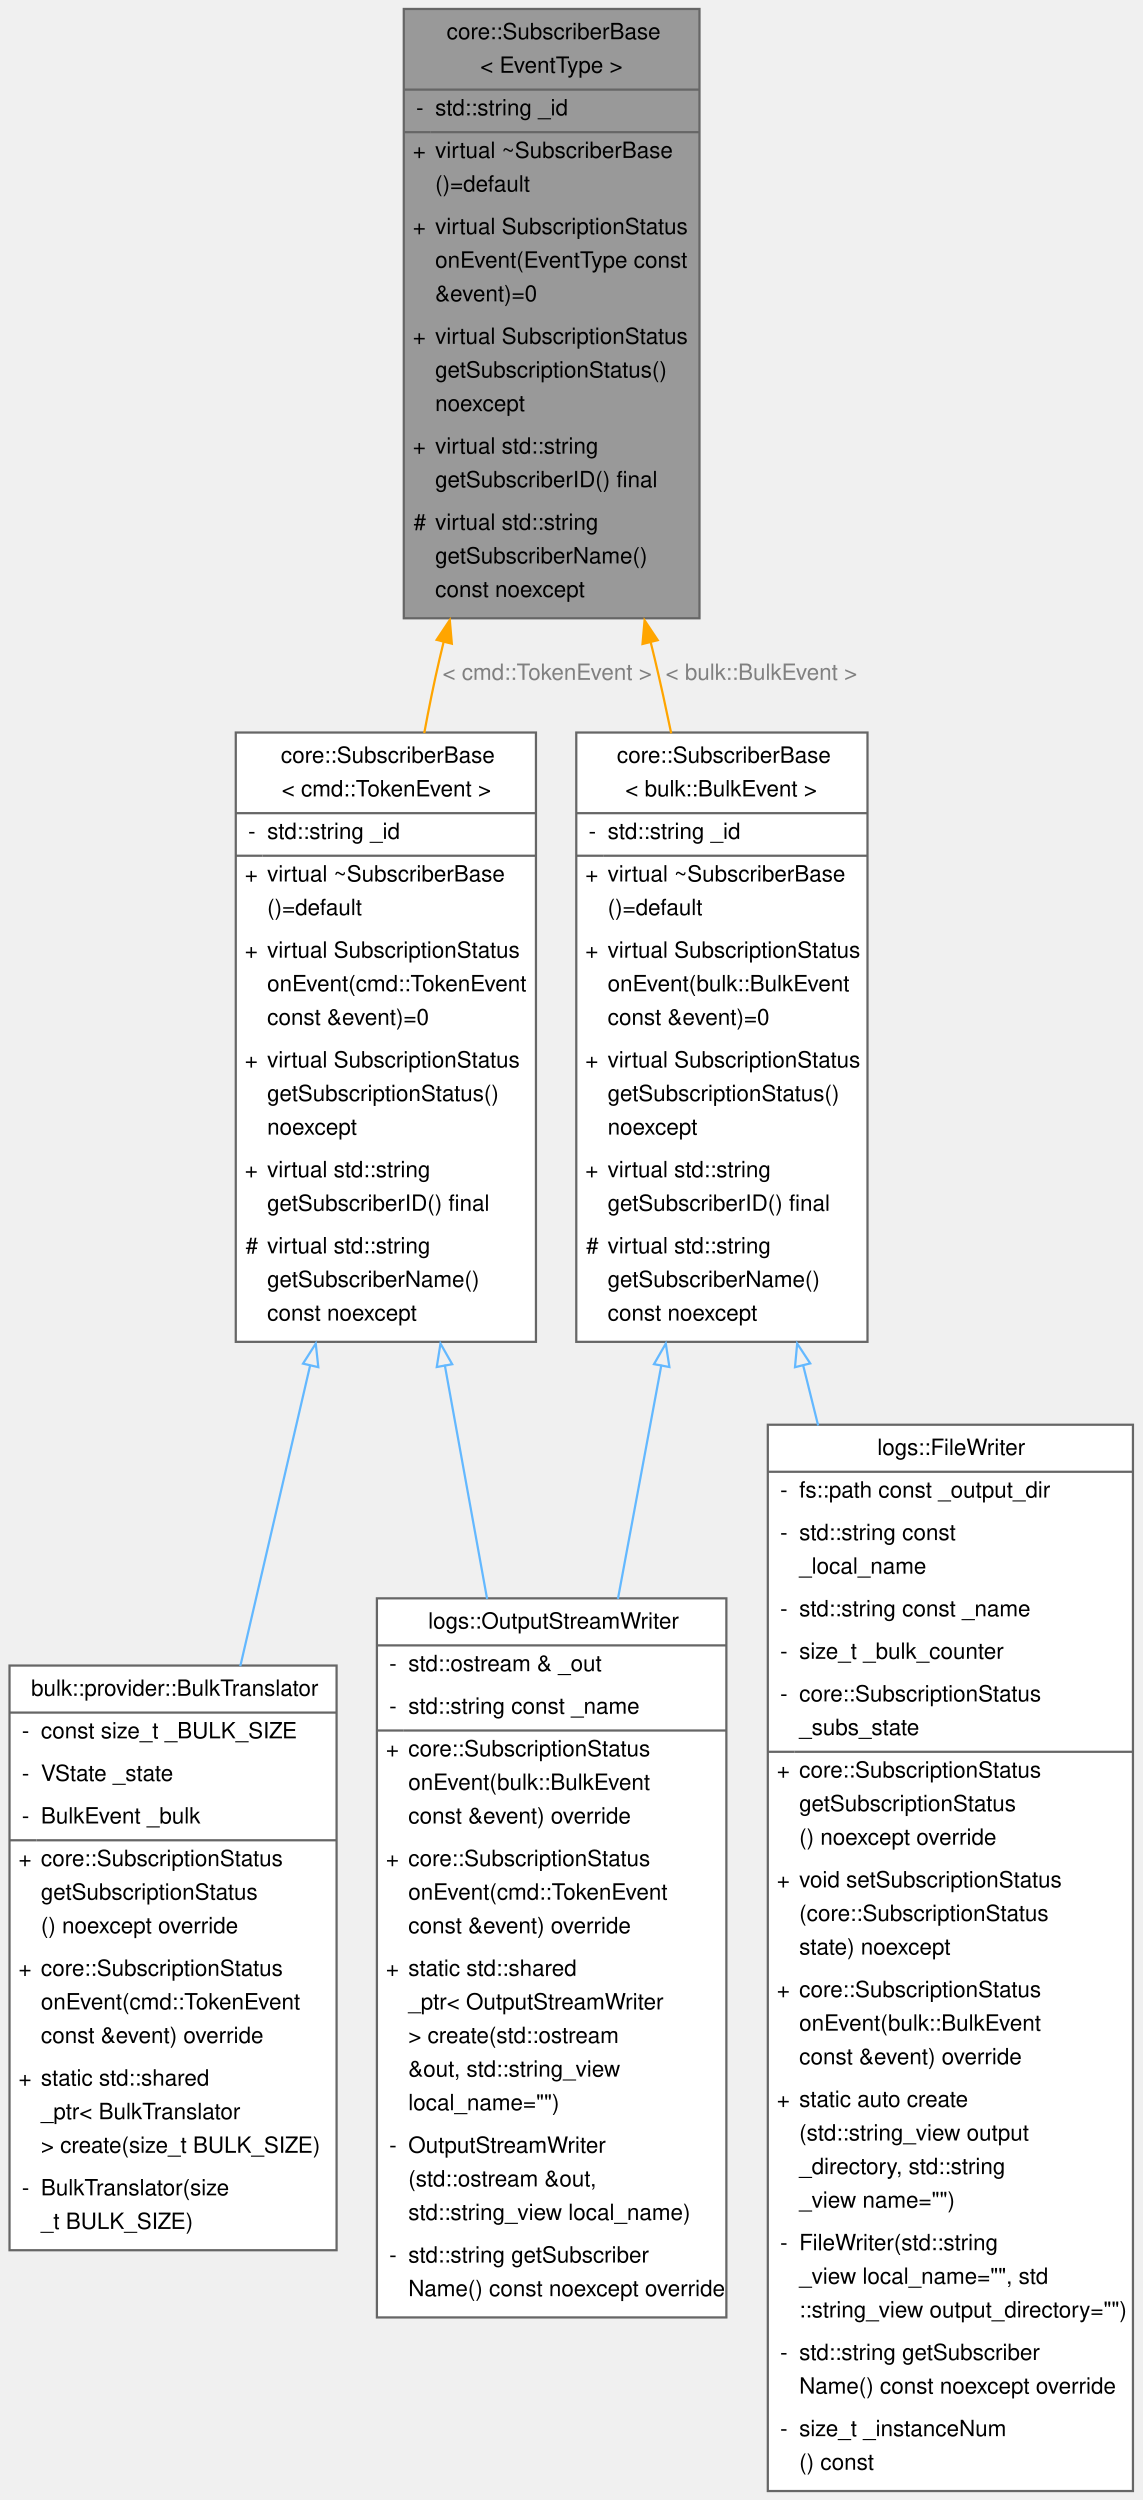
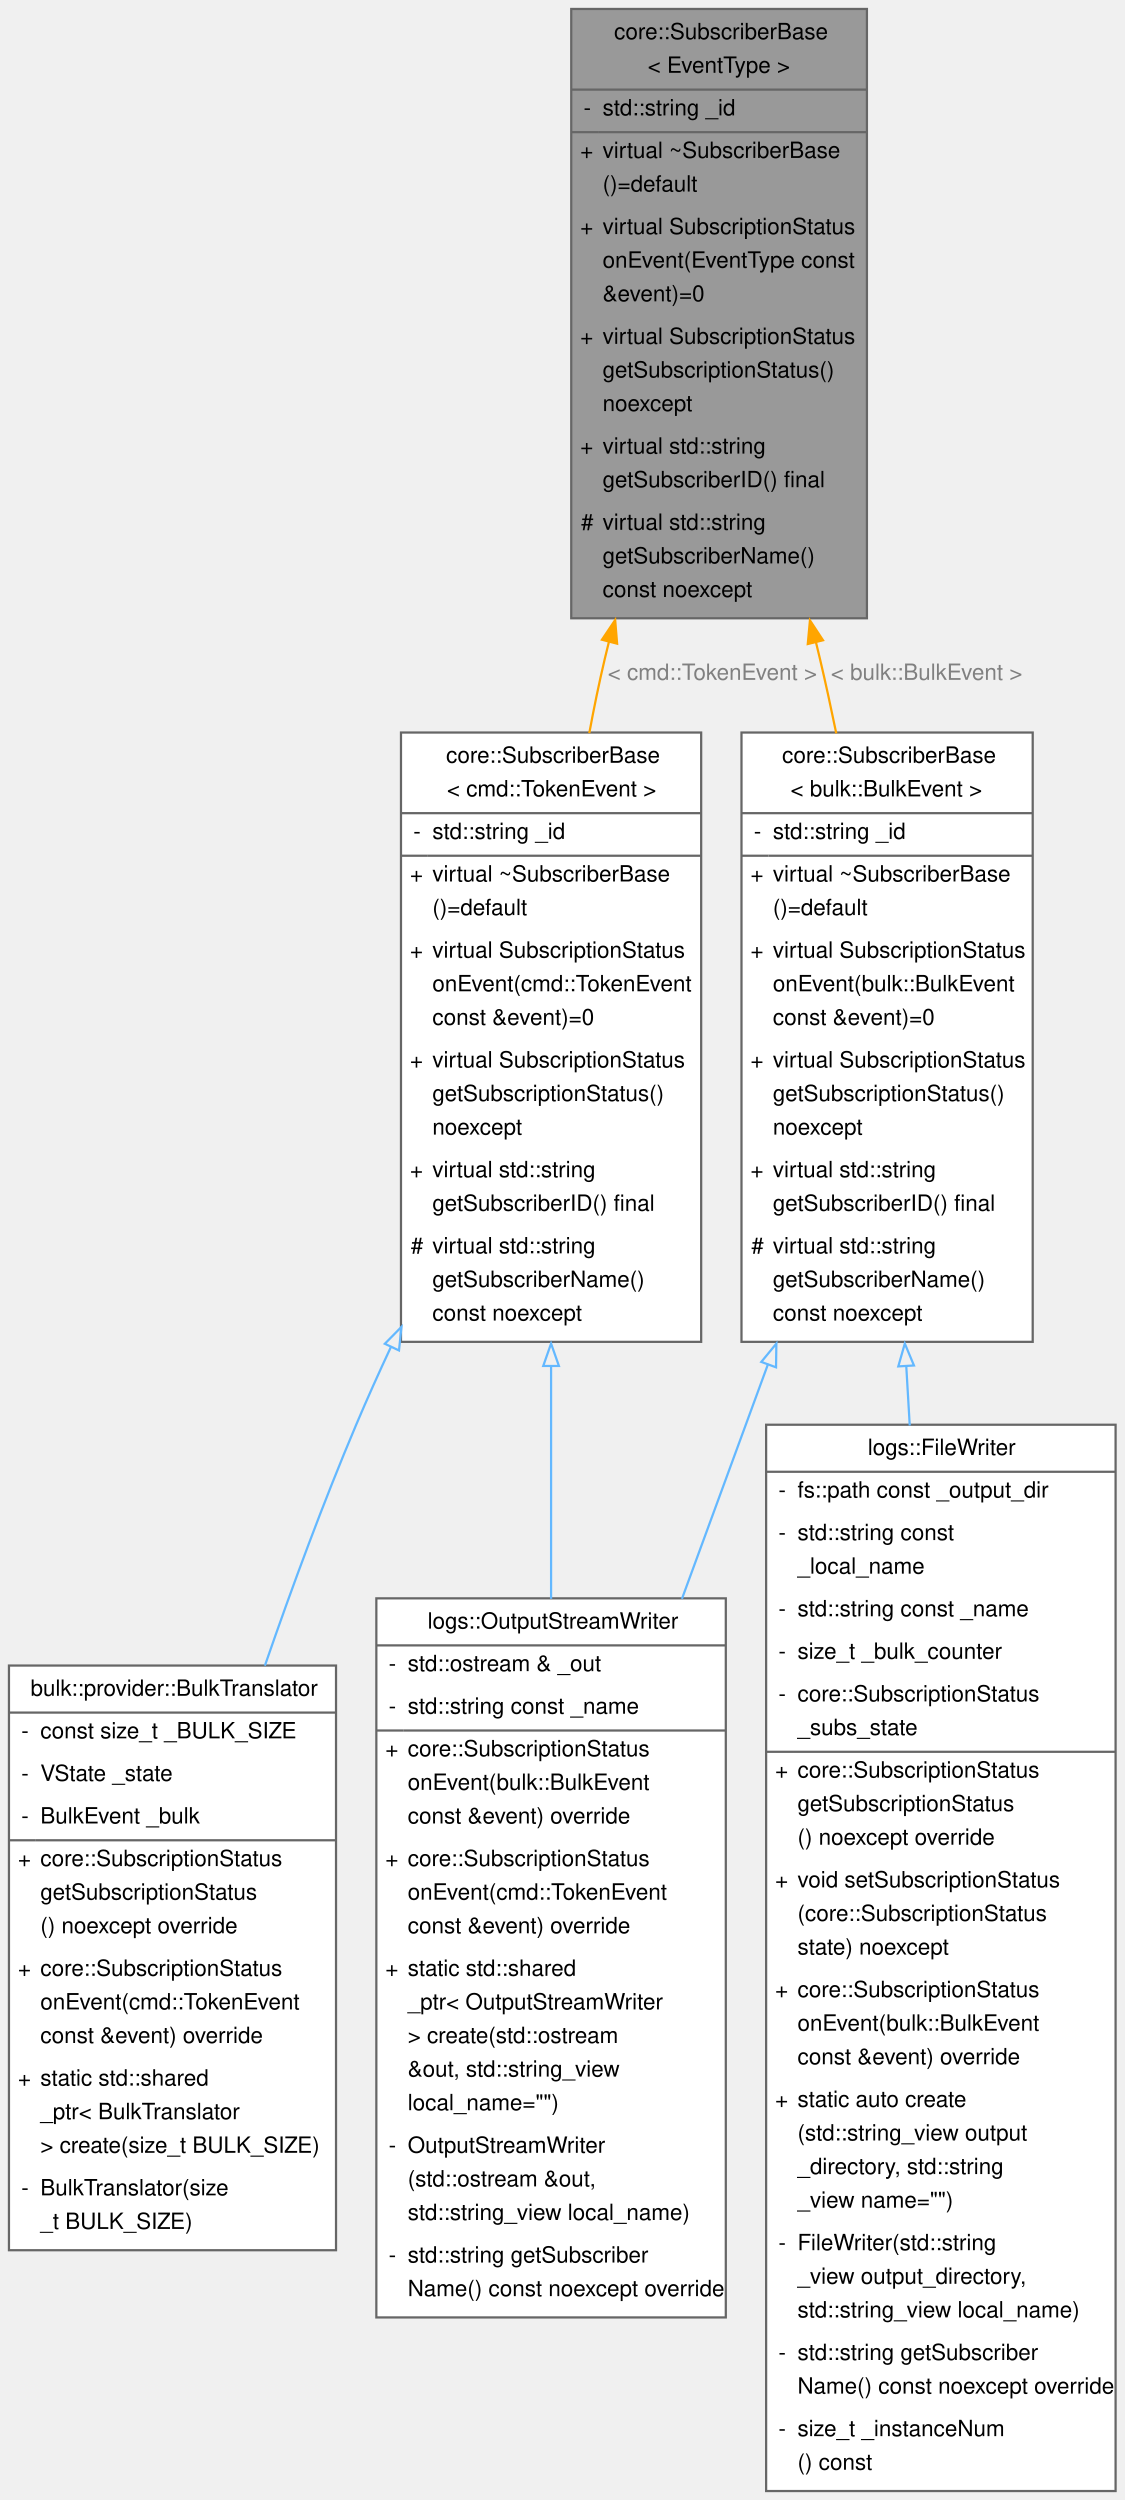
- <svg xmlns="http://www.w3.org/2000/svg" xmlns:xlink="http://www.w3.org/1999/xlink" width="510pt" height="1116pt" viewBox="0.00 0.00 509.50 1116.00">
+ <svg xmlns="http://www.w3.org/2000/svg" xmlns:xlink="http://www.w3.org/1999/xlink" width="502pt" height="1116pt" viewBox="0.00 0.00 502.00 1116.00">
  <g id="graph0" class="graph" transform="scale(1 1) rotate(0) translate(4 1112)">
    <g id="Node000001" class="node">
      <g id="a_Node000001">
        <a xlink:title=" ">
-           <polygon fill="#999999" stroke="none" points="308,-1108 176,-1108 176,-836 308,-836 308,-1108" />
-           <text text-anchor="start" x="195.12" y="-1094.5" font-family="Helvetica,sans-Serif" font-size="10.00">core::SubscriberBase</text>
-           <text text-anchor="start" x="210.12" y="-1079.5" font-family="Helvetica,sans-Serif" font-size="10.00">&lt; EventType &gt;</text>
-           <text text-anchor="start" x="181.5" y="-1060.5" font-family="Helvetica,sans-Serif" font-size="10.00">-</text>
-           <text text-anchor="start" x="190" y="-1060.5" font-family="Helvetica,sans-Serif" font-size="10.00">std::string _id</text>
-           <text text-anchor="start" x="180" y="-1041.5" font-family="Helvetica,sans-Serif" font-size="10.00">+</text>
-           <text text-anchor="start" x="190" y="-1041.5" font-family="Helvetica,sans-Serif" font-size="10.00">virtual ~SubscriberBase</text>
-           <text text-anchor="start" x="190" y="-1026.5" font-family="Helvetica,sans-Serif" font-size="10.00">()=default</text>
-           <text text-anchor="start" x="180" y="-1007.5" font-family="Helvetica,sans-Serif" font-size="10.00">+</text>
-           <text text-anchor="start" x="190" y="-1007.5" font-family="Helvetica,sans-Serif" font-size="10.00">virtual SubscriptionStatus</text>
-           <text text-anchor="start" x="190" y="-992.5" font-family="Helvetica,sans-Serif" font-size="10.00"> onEvent(EventType const</text>
-           <text text-anchor="start" x="190" y="-977.5" font-family="Helvetica,sans-Serif" font-size="10.00"> &amp;event)=0</text>
-           <text text-anchor="start" x="180" y="-958.5" font-family="Helvetica,sans-Serif" font-size="10.00">+</text>
-           <text text-anchor="start" x="190" y="-958.5" font-family="Helvetica,sans-Serif" font-size="10.00">virtual SubscriptionStatus</text>
-           <text text-anchor="start" x="190" y="-943.5" font-family="Helvetica,sans-Serif" font-size="10.00"> getSubscriptionStatus()</text>
-           <text text-anchor="start" x="190" y="-928.5" font-family="Helvetica,sans-Serif" font-size="10.00"> noexcept</text>
-           <text text-anchor="start" x="180" y="-909.5" font-family="Helvetica,sans-Serif" font-size="10.00">+</text>
-           <text text-anchor="start" x="190" y="-909.5" font-family="Helvetica,sans-Serif" font-size="10.00">virtual std::string</text>
-           <text text-anchor="start" x="190" y="-894.5" font-family="Helvetica,sans-Serif" font-size="10.00"> getSubscriberID() final</text>
-           <text text-anchor="start" x="180.38" y="-875.5" font-family="Helvetica,sans-Serif" font-size="10.00">#</text>
-           <text text-anchor="start" x="190" y="-875.5" font-family="Helvetica,sans-Serif" font-size="10.00">virtual std::string</text>
-           <text text-anchor="start" x="190" y="-860.5" font-family="Helvetica,sans-Serif" font-size="10.00"> getSubscriberName()</text>
-           <text text-anchor="start" x="190" y="-845.5" font-family="Helvetica,sans-Serif" font-size="10.00"> const noexcept</text>
-           <polygon fill="#666666" stroke="#666666" points="176,-1072 176,-1072 308,-1072 308,-1072 176,-1072" />
-           <polygon fill="#666666" stroke="#666666" points="176,-1053 176,-1053 188,-1053 188,-1053 176,-1053" />
-           <polygon fill="#666666" stroke="#666666" points="188,-1053 188,-1053 308,-1053 308,-1053 188,-1053" />
-           <polygon fill="none" stroke="#666666" points="176,-836 176,-1108 308,-1108 308,-836 176,-836" />
+           <polygon fill="#999999" stroke="none" points="383,-1108 251,-1108 251,-836 383,-836 383,-1108" />
+           <text text-anchor="start" x="270.12" y="-1094.5" font-family="Helvetica,sans-Serif" font-size="10.00">core::SubscriberBase</text>
+           <text text-anchor="start" x="285.12" y="-1079.5" font-family="Helvetica,sans-Serif" font-size="10.00">&lt; EventType &gt;</text>
+           <text text-anchor="start" x="256.5" y="-1060.5" font-family="Helvetica,sans-Serif" font-size="10.00">-</text>
+           <text text-anchor="start" x="265" y="-1060.5" font-family="Helvetica,sans-Serif" font-size="10.00">std::string _id</text>
+           <text text-anchor="start" x="255" y="-1041.5" font-family="Helvetica,sans-Serif" font-size="10.00">+</text>
+           <text text-anchor="start" x="265" y="-1041.5" font-family="Helvetica,sans-Serif" font-size="10.00">virtual ~SubscriberBase</text>
+           <text text-anchor="start" x="265" y="-1026.5" font-family="Helvetica,sans-Serif" font-size="10.00">()=default</text>
+           <text text-anchor="start" x="255" y="-1007.5" font-family="Helvetica,sans-Serif" font-size="10.00">+</text>
+           <text text-anchor="start" x="265" y="-1007.5" font-family="Helvetica,sans-Serif" font-size="10.00">virtual SubscriptionStatus</text>
+           <text text-anchor="start" x="265" y="-992.5" font-family="Helvetica,sans-Serif" font-size="10.00"> onEvent(EventType const</text>
+           <text text-anchor="start" x="265" y="-977.5" font-family="Helvetica,sans-Serif" font-size="10.00"> &amp;event)=0</text>
+           <text text-anchor="start" x="255" y="-958.5" font-family="Helvetica,sans-Serif" font-size="10.00">+</text>
+           <text text-anchor="start" x="265" y="-958.5" font-family="Helvetica,sans-Serif" font-size="10.00">virtual SubscriptionStatus</text>
+           <text text-anchor="start" x="265" y="-943.5" font-family="Helvetica,sans-Serif" font-size="10.00"> getSubscriptionStatus()</text>
+           <text text-anchor="start" x="265" y="-928.5" font-family="Helvetica,sans-Serif" font-size="10.00"> noexcept</text>
+           <text text-anchor="start" x="255" y="-909.5" font-family="Helvetica,sans-Serif" font-size="10.00">+</text>
+           <text text-anchor="start" x="265" y="-909.5" font-family="Helvetica,sans-Serif" font-size="10.00">virtual std::string</text>
+           <text text-anchor="start" x="265" y="-894.5" font-family="Helvetica,sans-Serif" font-size="10.00"> getSubscriberID() final</text>
+           <text text-anchor="start" x="255.38" y="-875.5" font-family="Helvetica,sans-Serif" font-size="10.00">#</text>
+           <text text-anchor="start" x="265" y="-875.5" font-family="Helvetica,sans-Serif" font-size="10.00">virtual std::string</text>
+           <text text-anchor="start" x="265" y="-860.5" font-family="Helvetica,sans-Serif" font-size="10.00"> getSubscriberName()</text>
+           <text text-anchor="start" x="265" y="-845.5" font-family="Helvetica,sans-Serif" font-size="10.00"> const noexcept</text>
+           <polygon fill="#666666" stroke="#666666" points="251,-1072 251,-1072 383,-1072 383,-1072 251,-1072" />
+           <polygon fill="#666666" stroke="#666666" points="251,-1053 251,-1053 263,-1053 263,-1053 251,-1053" />
+           <polygon fill="#666666" stroke="#666666" points="263,-1053 263,-1053 383,-1053 383,-1053 263,-1053" />
+           <polygon fill="none" stroke="#666666" points="251,-836 251,-1108 383,-1108 383,-836 251,-836" />
        </a>
      </g>
    </g>
    <g id="Node000002" class="node">
      <g id="a_Node000002">
        <a xlink:href="structcore_1_1SubscriberBase.html" target="_top" xlink:title=" ">
-           <polygon fill="white" stroke="none" points="235,-785 101,-785 101,-513 235,-513 235,-785" />
-           <text text-anchor="start" x="121.12" y="-771.5" font-family="Helvetica,sans-Serif" font-size="10.00">core::SubscriberBase</text>
-           <text text-anchor="start" x="121.5" y="-756.5" font-family="Helvetica,sans-Serif" font-size="10.00">&lt; cmd::TokenEvent &gt;</text>
-           <text text-anchor="start" x="106.5" y="-737.5" font-family="Helvetica,sans-Serif" font-size="10.00">-</text>
-           <text text-anchor="start" x="115" y="-737.5" font-family="Helvetica,sans-Serif" font-size="10.00">std::string _id</text>
-           <text text-anchor="start" x="105" y="-718.5" font-family="Helvetica,sans-Serif" font-size="10.00">+</text>
-           <text text-anchor="start" x="115" y="-718.5" font-family="Helvetica,sans-Serif" font-size="10.00">virtual ~SubscriberBase</text>
-           <text text-anchor="start" x="115" y="-703.5" font-family="Helvetica,sans-Serif" font-size="10.00">()=default</text>
-           <text text-anchor="start" x="105" y="-684.5" font-family="Helvetica,sans-Serif" font-size="10.00">+</text>
-           <text text-anchor="start" x="115" y="-684.5" font-family="Helvetica,sans-Serif" font-size="10.00">virtual SubscriptionStatus</text>
-           <text text-anchor="start" x="115" y="-669.5" font-family="Helvetica,sans-Serif" font-size="10.00"> onEvent(cmd::TokenEvent</text>
-           <text text-anchor="start" x="115" y="-654.5" font-family="Helvetica,sans-Serif" font-size="10.00"> const &amp;event)=0</text>
-           <text text-anchor="start" x="105" y="-635.5" font-family="Helvetica,sans-Serif" font-size="10.00">+</text>
-           <text text-anchor="start" x="115" y="-635.5" font-family="Helvetica,sans-Serif" font-size="10.00">virtual SubscriptionStatus</text>
-           <text text-anchor="start" x="115" y="-620.5" font-family="Helvetica,sans-Serif" font-size="10.00"> getSubscriptionStatus()</text>
-           <text text-anchor="start" x="115" y="-605.5" font-family="Helvetica,sans-Serif" font-size="10.00"> noexcept</text>
-           <text text-anchor="start" x="105" y="-586.5" font-family="Helvetica,sans-Serif" font-size="10.00">+</text>
-           <text text-anchor="start" x="115" y="-586.5" font-family="Helvetica,sans-Serif" font-size="10.00">virtual std::string</text>
-           <text text-anchor="start" x="115" y="-571.5" font-family="Helvetica,sans-Serif" font-size="10.00"> getSubscriberID() final</text>
-           <text text-anchor="start" x="105.38" y="-552.5" font-family="Helvetica,sans-Serif" font-size="10.00">#</text>
-           <text text-anchor="start" x="115" y="-552.5" font-family="Helvetica,sans-Serif" font-size="10.00">virtual std::string</text>
-           <text text-anchor="start" x="115" y="-537.5" font-family="Helvetica,sans-Serif" font-size="10.00"> getSubscriberName()</text>
-           <text text-anchor="start" x="115" y="-522.5" font-family="Helvetica,sans-Serif" font-size="10.00"> const noexcept</text>
-           <polygon fill="#666666" stroke="#666666" points="101,-749 101,-749 235,-749 235,-749 101,-749" />
-           <polygon fill="#666666" stroke="#666666" points="101,-730 101,-730 113,-730 113,-730 101,-730" />
-           <polygon fill="#666666" stroke="#666666" points="113,-730 113,-730 235,-730 235,-730 113,-730" />
-           <polygon fill="none" stroke="#666666" points="101,-513 101,-785 235,-785 235,-513 101,-513" />
+           <polygon fill="white" stroke="none" points="309,-785 175,-785 175,-513 309,-513 309,-785" />
+           <text text-anchor="start" x="195.12" y="-771.5" font-family="Helvetica,sans-Serif" font-size="10.00">core::SubscriberBase</text>
+           <text text-anchor="start" x="195.5" y="-756.5" font-family="Helvetica,sans-Serif" font-size="10.00">&lt; cmd::TokenEvent &gt;</text>
+           <text text-anchor="start" x="180.5" y="-737.5" font-family="Helvetica,sans-Serif" font-size="10.00">-</text>
+           <text text-anchor="start" x="189" y="-737.5" font-family="Helvetica,sans-Serif" font-size="10.00">std::string _id</text>
+           <text text-anchor="start" x="179" y="-718.5" font-family="Helvetica,sans-Serif" font-size="10.00">+</text>
+           <text text-anchor="start" x="189" y="-718.5" font-family="Helvetica,sans-Serif" font-size="10.00">virtual ~SubscriberBase</text>
+           <text text-anchor="start" x="189" y="-703.5" font-family="Helvetica,sans-Serif" font-size="10.00">()=default</text>
+           <text text-anchor="start" x="179" y="-684.5" font-family="Helvetica,sans-Serif" font-size="10.00">+</text>
+           <text text-anchor="start" x="189" y="-684.5" font-family="Helvetica,sans-Serif" font-size="10.00">virtual SubscriptionStatus</text>
+           <text text-anchor="start" x="189" y="-669.5" font-family="Helvetica,sans-Serif" font-size="10.00"> onEvent(cmd::TokenEvent</text>
+           <text text-anchor="start" x="189" y="-654.5" font-family="Helvetica,sans-Serif" font-size="10.00"> const &amp;event)=0</text>
+           <text text-anchor="start" x="179" y="-635.5" font-family="Helvetica,sans-Serif" font-size="10.00">+</text>
+           <text text-anchor="start" x="189" y="-635.5" font-family="Helvetica,sans-Serif" font-size="10.00">virtual SubscriptionStatus</text>
+           <text text-anchor="start" x="189" y="-620.5" font-family="Helvetica,sans-Serif" font-size="10.00"> getSubscriptionStatus()</text>
+           <text text-anchor="start" x="189" y="-605.5" font-family="Helvetica,sans-Serif" font-size="10.00"> noexcept</text>
+           <text text-anchor="start" x="179" y="-586.5" font-family="Helvetica,sans-Serif" font-size="10.00">+</text>
+           <text text-anchor="start" x="189" y="-586.5" font-family="Helvetica,sans-Serif" font-size="10.00">virtual std::string</text>
+           <text text-anchor="start" x="189" y="-571.5" font-family="Helvetica,sans-Serif" font-size="10.00"> getSubscriberID() final</text>
+           <text text-anchor="start" x="179.38" y="-552.5" font-family="Helvetica,sans-Serif" font-size="10.00">#</text>
+           <text text-anchor="start" x="189" y="-552.5" font-family="Helvetica,sans-Serif" font-size="10.00">virtual std::string</text>
+           <text text-anchor="start" x="189" y="-537.5" font-family="Helvetica,sans-Serif" font-size="10.00"> getSubscriberName()</text>
+           <text text-anchor="start" x="189" y="-522.5" font-family="Helvetica,sans-Serif" font-size="10.00"> const noexcept</text>
+           <polygon fill="#666666" stroke="#666666" points="175,-749 175,-749 309,-749 309,-749 175,-749" />
+           <polygon fill="#666666" stroke="#666666" points="175,-730 175,-730 187,-730 187,-730 175,-730" />
+           <polygon fill="#666666" stroke="#666666" points="187,-730 187,-730 309,-730 309,-730 187,-730" />
+           <polygon fill="none" stroke="#666666" points="175,-513 175,-785 309,-785 309,-513 175,-513" />
        </a>
      </g>
    </g>
    <g id="edge1_Node000001_Node000002" class="edge">
      <g id="a_edge1_Node000001_Node000002">
        <a xlink:title=" ">
-           <path fill="none" stroke="orange" d="M193.83,-825.63C193.2,-823.07 192.59,-820.53 192,-818 189.49,-807.24 187.21,-796.03 185.13,-784.72" />
-           <polygon fill="orange" stroke="orange" points="190.67,-826.38 196.54,-835.2 197.45,-824.65 190.67,-826.38" />
-         </a>
-       </g>
-       <text text-anchor="middle" x="240" y="-808.5" font-family="Helvetica,sans-Serif" font-size="10.00" fill="grey"> &lt; cmd::TokenEvent &gt;</text>
+           <path fill="none" stroke="orange" d="M267.86,-825.64C267.22,-823.08 266.6,-820.53 266,-818 263.46,-807.25 261.15,-796.04 259.06,-784.74" />
+           <polygon fill="orange" stroke="orange" points="264.71,-826.43 270.61,-835.22 271.48,-824.66 264.71,-826.43" />
+         </a>
+       </g>
+       <text text-anchor="middle" x="314" y="-808.5" font-family="Helvetica,sans-Serif" font-size="10.00" fill="grey"> &lt; cmd::TokenEvent &gt;</text>
    </g>
    <g id="Node000005" class="node">
      <g id="a_Node000005">
        <a xlink:href="structcore_1_1SubscriberBase.html" target="_top" xlink:title=" ">
-           <polygon fill="white" stroke="none" points="383,-785 253,-785 253,-513 383,-513 383,-785" />
-           <text text-anchor="start" x="271.12" y="-771.5" font-family="Helvetica,sans-Serif" font-size="10.00">core::SubscriberBase</text>
-           <text text-anchor="start" x="274.88" y="-756.5" font-family="Helvetica,sans-Serif" font-size="10.00">&lt; bulk::BulkEvent &gt;</text>
-           <text text-anchor="start" x="258.5" y="-737.5" font-family="Helvetica,sans-Serif" font-size="10.00">-</text>
-           <text text-anchor="start" x="267" y="-737.5" font-family="Helvetica,sans-Serif" font-size="10.00">std::string _id</text>
-           <text text-anchor="start" x="257" y="-718.5" font-family="Helvetica,sans-Serif" font-size="10.00">+</text>
-           <text text-anchor="start" x="267" y="-718.5" font-family="Helvetica,sans-Serif" font-size="10.00">virtual ~SubscriberBase</text>
-           <text text-anchor="start" x="267" y="-703.5" font-family="Helvetica,sans-Serif" font-size="10.00">()=default</text>
-           <text text-anchor="start" x="257" y="-684.5" font-family="Helvetica,sans-Serif" font-size="10.00">+</text>
-           <text text-anchor="start" x="267" y="-684.5" font-family="Helvetica,sans-Serif" font-size="10.00">virtual SubscriptionStatus</text>
-           <text text-anchor="start" x="267" y="-669.5" font-family="Helvetica,sans-Serif" font-size="10.00"> onEvent(bulk::BulkEvent</text>
-           <text text-anchor="start" x="267" y="-654.5" font-family="Helvetica,sans-Serif" font-size="10.00"> const &amp;event)=0</text>
-           <text text-anchor="start" x="257" y="-635.5" font-family="Helvetica,sans-Serif" font-size="10.00">+</text>
-           <text text-anchor="start" x="267" y="-635.5" font-family="Helvetica,sans-Serif" font-size="10.00">virtual SubscriptionStatus</text>
-           <text text-anchor="start" x="267" y="-620.5" font-family="Helvetica,sans-Serif" font-size="10.00"> getSubscriptionStatus()</text>
-           <text text-anchor="start" x="267" y="-605.5" font-family="Helvetica,sans-Serif" font-size="10.00"> noexcept</text>
-           <text text-anchor="start" x="257" y="-586.5" font-family="Helvetica,sans-Serif" font-size="10.00">+</text>
-           <text text-anchor="start" x="267" y="-586.5" font-family="Helvetica,sans-Serif" font-size="10.00">virtual std::string</text>
-           <text text-anchor="start" x="267" y="-571.5" font-family="Helvetica,sans-Serif" font-size="10.00"> getSubscriberID() final</text>
-           <text text-anchor="start" x="257.38" y="-552.5" font-family="Helvetica,sans-Serif" font-size="10.00">#</text>
-           <text text-anchor="start" x="267" y="-552.5" font-family="Helvetica,sans-Serif" font-size="10.00">virtual std::string</text>
-           <text text-anchor="start" x="267" y="-537.5" font-family="Helvetica,sans-Serif" font-size="10.00"> getSubscriberName()</text>
-           <text text-anchor="start" x="267" y="-522.5" font-family="Helvetica,sans-Serif" font-size="10.00"> const noexcept</text>
-           <polygon fill="#666666" stroke="#666666" points="253,-749 253,-749 383,-749 383,-749 253,-749" />
-           <polygon fill="#666666" stroke="#666666" points="253,-730 253,-730 265,-730 265,-730 253,-730" />
-           <polygon fill="#666666" stroke="#666666" points="265,-730 265,-730 383,-730 383,-730 265,-730" />
-           <polygon fill="none" stroke="#666666" points="253,-513 253,-785 383,-785 383,-513 253,-513" />
+           <polygon fill="white" stroke="none" points="457,-785 327,-785 327,-513 457,-513 457,-785" />
+           <text text-anchor="start" x="345.12" y="-771.5" font-family="Helvetica,sans-Serif" font-size="10.00">core::SubscriberBase</text>
+           <text text-anchor="start" x="348.88" y="-756.5" font-family="Helvetica,sans-Serif" font-size="10.00">&lt; bulk::BulkEvent &gt;</text>
+           <text text-anchor="start" x="332.5" y="-737.5" font-family="Helvetica,sans-Serif" font-size="10.00">-</text>
+           <text text-anchor="start" x="341" y="-737.5" font-family="Helvetica,sans-Serif" font-size="10.00">std::string _id</text>
+           <text text-anchor="start" x="331" y="-718.5" font-family="Helvetica,sans-Serif" font-size="10.00">+</text>
+           <text text-anchor="start" x="341" y="-718.5" font-family="Helvetica,sans-Serif" font-size="10.00">virtual ~SubscriberBase</text>
+           <text text-anchor="start" x="341" y="-703.5" font-family="Helvetica,sans-Serif" font-size="10.00">()=default</text>
+           <text text-anchor="start" x="331" y="-684.5" font-family="Helvetica,sans-Serif" font-size="10.00">+</text>
+           <text text-anchor="start" x="341" y="-684.5" font-family="Helvetica,sans-Serif" font-size="10.00">virtual SubscriptionStatus</text>
+           <text text-anchor="start" x="341" y="-669.5" font-family="Helvetica,sans-Serif" font-size="10.00"> onEvent(bulk::BulkEvent</text>
+           <text text-anchor="start" x="341" y="-654.5" font-family="Helvetica,sans-Serif" font-size="10.00"> const &amp;event)=0</text>
+           <text text-anchor="start" x="331" y="-635.5" font-family="Helvetica,sans-Serif" font-size="10.00">+</text>
+           <text text-anchor="start" x="341" y="-635.5" font-family="Helvetica,sans-Serif" font-size="10.00">virtual SubscriptionStatus</text>
+           <text text-anchor="start" x="341" y="-620.5" font-family="Helvetica,sans-Serif" font-size="10.00"> getSubscriptionStatus()</text>
+           <text text-anchor="start" x="341" y="-605.5" font-family="Helvetica,sans-Serif" font-size="10.00"> noexcept</text>
+           <text text-anchor="start" x="331" y="-586.5" font-family="Helvetica,sans-Serif" font-size="10.00">+</text>
+           <text text-anchor="start" x="341" y="-586.5" font-family="Helvetica,sans-Serif" font-size="10.00">virtual std::string</text>
+           <text text-anchor="start" x="341" y="-571.5" font-family="Helvetica,sans-Serif" font-size="10.00"> getSubscriberID() final</text>
+           <text text-anchor="start" x="331.38" y="-552.5" font-family="Helvetica,sans-Serif" font-size="10.00">#</text>
+           <text text-anchor="start" x="341" y="-552.5" font-family="Helvetica,sans-Serif" font-size="10.00">virtual std::string</text>
+           <text text-anchor="start" x="341" y="-537.5" font-family="Helvetica,sans-Serif" font-size="10.00"> getSubscriberName()</text>
+           <text text-anchor="start" x="341" y="-522.5" font-family="Helvetica,sans-Serif" font-size="10.00"> const noexcept</text>
+           <polygon fill="#666666" stroke="#666666" points="327,-749 327,-749 457,-749 457,-749 327,-749" />
+           <polygon fill="#666666" stroke="#666666" points="327,-730 327,-730 339,-730 339,-730 327,-730" />
+           <polygon fill="#666666" stroke="#666666" points="339,-730 339,-730 457,-730 457,-730 339,-730" />
+           <polygon fill="none" stroke="#666666" points="327,-513 327,-785 457,-785 457,-513 327,-513" />
        </a>
      </g>
    </g>
    <g id="edge4_Node000001_Node000005" class="edge">
      <g id="a_edge4_Node000001_Node000005">
        <a xlink:title=" ">
-           <path fill="none" stroke="orange" d="M286.16,-825.57C286.79,-823.03 287.4,-820.5 288,-818 290.58,-807.19 293.05,-795.95 295.38,-784.62" />
-           <polygon fill="orange" stroke="orange" points="282.56,-824.52 283.49,-835.07 289.34,-826.24 282.56,-824.52" />
-         </a>
-       </g>
-       <text text-anchor="middle" x="335.62" y="-808.5" font-family="Helvetica,sans-Serif" font-size="10.00" fill="grey"> &lt; bulk::BulkEvent &gt;</text>
+           <path fill="none" stroke="orange" d="M360.18,-825.56C360.8,-823.02 361.41,-820.5 362,-818 364.55,-807.19 366.99,-795.93 369.31,-784.61" />
+           <polygon fill="orange" stroke="orange" points="356.59,-824.51 357.56,-835.06 363.38,-826.2 356.59,-824.51" />
+         </a>
+       </g>
+       <text text-anchor="middle" x="409.62" y="-808.5" font-family="Helvetica,sans-Serif" font-size="10.00" fill="grey"> &lt; bulk::BulkEvent &gt;</text>
    </g>
    <g id="Node000003" class="node">
      <g id="a_Node000003">
        <a xlink:href="classbulk_1_1provider_1_1BulkTranslator.html" target="_top" xlink:title=" ">
          <polygon fill="white" stroke="none" points="146,-368.5 0,-368.5 0,-107.5 146,-107.5 146,-368.5" />
          <text text-anchor="start" x="9.62" y="-355" font-family="Helvetica,sans-Serif" font-size="10.00">bulk::provider::BulkTranslator</text>
          <text text-anchor="start" x="5.5" y="-336" font-family="Helvetica,sans-Serif" font-size="10.00">-</text>
          <text text-anchor="start" x="14" y="-336" font-family="Helvetica,sans-Serif" font-size="10.00">const size_t _BULK_SIZE</text>
          <text text-anchor="start" x="5.5" y="-317" font-family="Helvetica,sans-Serif" font-size="10.00">-</text>
          <text text-anchor="start" x="14" y="-317" font-family="Helvetica,sans-Serif" font-size="10.00">VState _state</text>
          <text text-anchor="start" x="5.5" y="-298" font-family="Helvetica,sans-Serif" font-size="10.00">-</text>
          <text text-anchor="start" x="14" y="-298" font-family="Helvetica,sans-Serif" font-size="10.00">BulkEvent _bulk</text>
          <text text-anchor="start" x="4" y="-279" font-family="Helvetica,sans-Serif" font-size="10.00">+</text>
          <text text-anchor="start" x="14" y="-279" font-family="Helvetica,sans-Serif" font-size="10.00">core::SubscriptionStatus</text>
          <text text-anchor="start" x="14" y="-264" font-family="Helvetica,sans-Serif" font-size="10.00"> getSubscriptionStatus</text>
          <text text-anchor="start" x="14" y="-249" font-family="Helvetica,sans-Serif" font-size="10.00">() noexcept override</text>
          <text text-anchor="start" x="4" y="-230" font-family="Helvetica,sans-Serif" font-size="10.00">+</text>
          <text text-anchor="start" x="14" y="-230" font-family="Helvetica,sans-Serif" font-size="10.00">core::SubscriptionStatus</text>
          <text text-anchor="start" x="14" y="-215" font-family="Helvetica,sans-Serif" font-size="10.00"> onEvent(cmd::TokenEvent</text>
          <text text-anchor="start" x="14" y="-200" font-family="Helvetica,sans-Serif" font-size="10.00"> const &amp;event) override</text>
          <text text-anchor="start" x="4" y="-181" font-family="Helvetica,sans-Serif" font-size="10.00">+</text>
          <text text-anchor="start" x="14" y="-181" font-family="Helvetica,sans-Serif" font-size="10.00">static std::shared</text>
          <text text-anchor="start" x="14" y="-166" font-family="Helvetica,sans-Serif" font-size="10.00">_ptr&lt; BulkTranslator</text>
          <text text-anchor="start" x="14" y="-151" font-family="Helvetica,sans-Serif" font-size="10.00"> &gt; create(size_t BULK_SIZE)</text>
          <text text-anchor="start" x="5.5" y="-132" font-family="Helvetica,sans-Serif" font-size="10.00">-</text>
          <text text-anchor="start" x="14" y="-132" font-family="Helvetica,sans-Serif" font-size="10.00">BulkTranslator(size</text>
          <text text-anchor="start" x="14" y="-117" font-family="Helvetica,sans-Serif" font-size="10.00">_t BULK_SIZE)</text>
          <polygon fill="#666666" stroke="#666666" points="0,-347.5 0,-347.5 146,-347.5 146,-347.5 0,-347.5" />
          <polygon fill="#666666" stroke="#666666" points="0,-290.5 0,-290.5 12,-290.5 12,-290.5 0,-290.5" />
          <polygon fill="#666666" stroke="#666666" points="12,-290.5 12,-290.5 146,-290.5 146,-290.5 12,-290.5" />
          <polygon fill="none" stroke="#666666" points="0,-107.5 0,-368.5 146,-368.5 146,-107.5 0,-107.5" />
        </a>
      </g>
    </g>
    <g id="edge2_Node000002_Node000003" class="edge">
      <g id="a_edge2_Node000002_Node000003">
        <a xlink:title=" ">
-           <path fill="none" stroke="#63b8ff" d="M134.26,-502.75C124.07,-458.85 112.94,-410.96 103.01,-368.18" />
-           <polygon fill="none" stroke="#63b8ff" points="131.02,-503.28 136.7,-512.23 137.84,-501.7 131.02,-503.28" />
+           <path fill="none" stroke="#63b8ff" d="M170.58,-510.87C165.11,-499.17 159.84,-487.43 155,-476 140.44,-441.62 126.43,-403.68 114.24,-368.43" />
+           <polygon fill="none" stroke="#63b8ff" points="167.78,-512.14 175.21,-519.69 174.11,-509.16 167.78,-512.14" />
        </a>
      </g>
    </g>
    <g id="Node000004" class="node">
      <g id="a_Node000004">
        <a xlink:href="classlogs_1_1OutputStreamWriter.html" target="_top" xlink:title=" ">
          <polygon fill="white" stroke="none" points="320,-398.5 164,-398.5 164,-77.5 320,-77.5 320,-398.5" />
          <text text-anchor="start" x="186.88" y="-385" font-family="Helvetica,sans-Serif" font-size="10.00">logs::OutputStreamWriter</text>
          <text text-anchor="start" x="169.5" y="-366" font-family="Helvetica,sans-Serif" font-size="10.00">-</text>
          <text text-anchor="start" x="178" y="-366" font-family="Helvetica,sans-Serif" font-size="10.00">std::ostream &amp; _out</text>
          <text text-anchor="start" x="169.5" y="-347" font-family="Helvetica,sans-Serif" font-size="10.00">-</text>
          <text text-anchor="start" x="178" y="-347" font-family="Helvetica,sans-Serif" font-size="10.00">std::string const _name</text>
          <text text-anchor="start" x="168" y="-328" font-family="Helvetica,sans-Serif" font-size="10.00">+</text>
          <text text-anchor="start" x="178" y="-328" font-family="Helvetica,sans-Serif" font-size="10.00">core::SubscriptionStatus</text>
          <text text-anchor="start" x="178" y="-313" font-family="Helvetica,sans-Serif" font-size="10.00"> onEvent(bulk::BulkEvent</text>
          <text text-anchor="start" x="178" y="-298" font-family="Helvetica,sans-Serif" font-size="10.00"> const &amp;event) override</text>
          <text text-anchor="start" x="168" y="-279" font-family="Helvetica,sans-Serif" font-size="10.00">+</text>
          <text text-anchor="start" x="178" y="-279" font-family="Helvetica,sans-Serif" font-size="10.00">core::SubscriptionStatus</text>
          <text text-anchor="start" x="178" y="-264" font-family="Helvetica,sans-Serif" font-size="10.00"> onEvent(cmd::TokenEvent</text>
          <text text-anchor="start" x="178" y="-249" font-family="Helvetica,sans-Serif" font-size="10.00"> const &amp;event) override</text>
          <text text-anchor="start" x="168" y="-230" font-family="Helvetica,sans-Serif" font-size="10.00">+</text>
          <text text-anchor="start" x="178" y="-230" font-family="Helvetica,sans-Serif" font-size="10.00">static std::shared</text>
          <text text-anchor="start" x="178" y="-215" font-family="Helvetica,sans-Serif" font-size="10.00">_ptr&lt; OutputStreamWriter</text>
          <text text-anchor="start" x="178" y="-200" font-family="Helvetica,sans-Serif" font-size="10.00"> &gt; create(std::ostream</text>
          <text text-anchor="start" x="178" y="-185" font-family="Helvetica,sans-Serif" font-size="10.00"> &amp;out, std::string_view</text>
          <text text-anchor="start" x="178" y="-170" font-family="Helvetica,sans-Serif" font-size="10.00"> local_name="")</text>
          <text text-anchor="start" x="169.5" y="-151" font-family="Helvetica,sans-Serif" font-size="10.00">-</text>
          <text text-anchor="start" x="178" y="-151" font-family="Helvetica,sans-Serif" font-size="10.00">OutputStreamWriter</text>
          <text text-anchor="start" x="178" y="-136" font-family="Helvetica,sans-Serif" font-size="10.00">(std::ostream &amp;out,</text>
          <text text-anchor="start" x="178" y="-121" font-family="Helvetica,sans-Serif" font-size="10.00"> std::string_view local_name)</text>
          <text text-anchor="start" x="169.5" y="-102" font-family="Helvetica,sans-Serif" font-size="10.00">-</text>
          <text text-anchor="start" x="178" y="-102" font-family="Helvetica,sans-Serif" font-size="10.00">std::string getSubscriber</text>
          <text text-anchor="start" x="178" y="-87" font-family="Helvetica,sans-Serif" font-size="10.00">Name() const noexcept override</text>
          <polygon fill="#666666" stroke="#666666" points="164,-377.5 164,-377.5 320,-377.5 320,-377.5 164,-377.5" />
          <polygon fill="#666666" stroke="#666666" points="164,-339.5 164,-339.5 176,-339.5 176,-339.5 164,-339.5" />
          <polygon fill="#666666" stroke="#666666" points="176,-339.5 176,-339.5 320,-339.5 320,-339.5 176,-339.5" />
          <polygon fill="none" stroke="#666666" points="164,-77.5 164,-398.5 320,-398.5 320,-77.5 164,-77.5" />
        </a>
      </g>
    </g>
    <g id="edge3_Node000002_Node000004" class="edge">
      <g id="a_edge3_Node000002_Node000004">
        <a xlink:title=" ">
-           <path fill="none" stroke="#63b8ff" d="M194.27,-502.8C200.4,-468.94 206.95,-432.7 213.19,-398.26" />
-           <polygon fill="none" stroke="#63b8ff" points="190.72,-501.76 192.38,-512.23 197.61,-503.01 190.72,-501.76" />
+           <path fill="none" stroke="#63b8ff" d="M242,-502.36C242,-468.62 242,-432.55 242,-398.26" />
+           <polygon fill="none" stroke="#63b8ff" points="238.5,-502.23 242,-512.23 245.5,-502.23 238.5,-502.23" />
        </a>
      </g>
    </g>
    <g id="edge6_Node000005_Node000004" class="edge">
      <g id="a_edge6_Node000005_Node000004">
        <a xlink:title=" ">
-           <path fill="none" stroke="#63b8ff" d="M291.02,-502.8C284.73,-468.94 277.99,-432.7 271.59,-398.26" />
-           <polygon fill="none" stroke="#63b8ff" points="287.69,-503.04 292.96,-512.23 294.57,-501.76 287.69,-503.04" />
+           <path fill="none" stroke="#63b8ff" d="M338.91,-503.24C326.44,-469.25 313.09,-432.85 300.41,-398.26" />
+           <polygon fill="none" stroke="#63b8ff" points="335.84,-504.04 342.57,-512.23 342.42,-501.63 335.84,-504.04" />
        </a>
      </g>
    </g>
    <g id="Node000006" class="node">
      <g id="a_Node000006">
        <a xlink:href="classlogs_1_1FileWriter.html" target="_top" xlink:title=" ">
-           <polygon fill="white" stroke="none" points="501.5,-476 338.5,-476 338.5,0 501.5,0 501.5,-476" />
-           <text text-anchor="start" x="387.38" y="-462.5" font-family="Helvetica,sans-Serif" font-size="10.00">logs::FileWriter</text>
-           <text text-anchor="start" x="344" y="-443.5" font-family="Helvetica,sans-Serif" font-size="10.00">-</text>
-           <text text-anchor="start" x="352.5" y="-443.5" font-family="Helvetica,sans-Serif" font-size="10.00">fs::path const _output_dir</text>
-           <text text-anchor="start" x="344" y="-424.5" font-family="Helvetica,sans-Serif" font-size="10.00">-</text>
-           <text text-anchor="start" x="352.5" y="-424.5" font-family="Helvetica,sans-Serif" font-size="10.00">std::string const </text>
-           <text text-anchor="start" x="352.5" y="-409.5" font-family="Helvetica,sans-Serif" font-size="10.00">_local_name</text>
-           <text text-anchor="start" x="344" y="-390.5" font-family="Helvetica,sans-Serif" font-size="10.00">-</text>
-           <text text-anchor="start" x="352.5" y="-390.5" font-family="Helvetica,sans-Serif" font-size="10.00">std::string const _name</text>
-           <text text-anchor="start" x="344" y="-371.5" font-family="Helvetica,sans-Serif" font-size="10.00">-</text>
-           <text text-anchor="start" x="352.5" y="-371.5" font-family="Helvetica,sans-Serif" font-size="10.00">size_t _bulk_counter</text>
-           <text text-anchor="start" x="344" y="-352.5" font-family="Helvetica,sans-Serif" font-size="10.00">-</text>
-           <text text-anchor="start" x="352.5" y="-352.5" font-family="Helvetica,sans-Serif" font-size="10.00">core::SubscriptionStatus</text>
-           <text text-anchor="start" x="352.5" y="-337.5" font-family="Helvetica,sans-Serif" font-size="10.00"> _subs_state</text>
-           <text text-anchor="start" x="342.5" y="-318.5" font-family="Helvetica,sans-Serif" font-size="10.00">+</text>
-           <text text-anchor="start" x="352.5" y="-318.5" font-family="Helvetica,sans-Serif" font-size="10.00">core::SubscriptionStatus</text>
-           <text text-anchor="start" x="352.5" y="-303.5" font-family="Helvetica,sans-Serif" font-size="10.00"> getSubscriptionStatus</text>
-           <text text-anchor="start" x="352.5" y="-288.5" font-family="Helvetica,sans-Serif" font-size="10.00">() noexcept override</text>
-           <text text-anchor="start" x="342.5" y="-269.5" font-family="Helvetica,sans-Serif" font-size="10.00">+</text>
-           <text text-anchor="start" x="352.5" y="-269.5" font-family="Helvetica,sans-Serif" font-size="10.00">void setSubscriptionStatus</text>
-           <text text-anchor="start" x="352.5" y="-254.5" font-family="Helvetica,sans-Serif" font-size="10.00">(core::SubscriptionStatus</text>
-           <text text-anchor="start" x="352.5" y="-239.5" font-family="Helvetica,sans-Serif" font-size="10.00"> state) noexcept</text>
-           <text text-anchor="start" x="342.5" y="-220.5" font-family="Helvetica,sans-Serif" font-size="10.00">+</text>
-           <text text-anchor="start" x="352.5" y="-220.5" font-family="Helvetica,sans-Serif" font-size="10.00">core::SubscriptionStatus</text>
-           <text text-anchor="start" x="352.5" y="-205.5" font-family="Helvetica,sans-Serif" font-size="10.00"> onEvent(bulk::BulkEvent</text>
-           <text text-anchor="start" x="352.5" y="-190.5" font-family="Helvetica,sans-Serif" font-size="10.00"> const &amp;event) override</text>
-           <text text-anchor="start" x="342.5" y="-171.5" font-family="Helvetica,sans-Serif" font-size="10.00">+</text>
-           <text text-anchor="start" x="352.5" y="-171.5" font-family="Helvetica,sans-Serif" font-size="10.00">static auto create</text>
-           <text text-anchor="start" x="352.5" y="-156.5" font-family="Helvetica,sans-Serif" font-size="10.00">(std::string_view output</text>
-           <text text-anchor="start" x="352.5" y="-141.5" font-family="Helvetica,sans-Serif" font-size="10.00">_directory, std::string</text>
-           <text text-anchor="start" x="352.5" y="-126.5" font-family="Helvetica,sans-Serif" font-size="10.00">_view name="")</text>
-           <text text-anchor="start" x="344" y="-107.5" font-family="Helvetica,sans-Serif" font-size="10.00">-</text>
-           <text text-anchor="start" x="352.5" y="-107.5" font-family="Helvetica,sans-Serif" font-size="10.00">FileWriter(std::string</text>
-           <text text-anchor="start" x="352.5" y="-92.5" font-family="Helvetica,sans-Serif" font-size="10.00">_view local_name="", std</text>
-           <text text-anchor="start" x="352.5" y="-77.5" font-family="Helvetica,sans-Serif" font-size="10.00">::string_view output_directory="")</text>
-           <text text-anchor="start" x="344" y="-58.5" font-family="Helvetica,sans-Serif" font-size="10.00">-</text>
-           <text text-anchor="start" x="352.5" y="-58.5" font-family="Helvetica,sans-Serif" font-size="10.00">std::string getSubscriber</text>
-           <text text-anchor="start" x="352.5" y="-43.5" font-family="Helvetica,sans-Serif" font-size="10.00">Name() const noexcept override</text>
-           <text text-anchor="start" x="344" y="-24.5" font-family="Helvetica,sans-Serif" font-size="10.00">-</text>
-           <text text-anchor="start" x="352.5" y="-24.5" font-family="Helvetica,sans-Serif" font-size="10.00">size_t _instanceNum</text>
-           <text text-anchor="start" x="352.5" y="-9.5" font-family="Helvetica,sans-Serif" font-size="10.00">() const</text>
-           <polygon fill="#666666" stroke="#666666" points="338.5,-455 338.5,-455 501.5,-455 501.5,-455 338.5,-455" />
-           <polygon fill="#666666" stroke="#666666" points="338.5,-330 338.5,-330 350.5,-330 350.5,-330 338.5,-330" />
-           <polygon fill="#666666" stroke="#666666" points="350.5,-330 350.5,-330 501.5,-330 501.5,-330 350.5,-330" />
-           <polygon fill="none" stroke="#666666" points="338.5,0 338.5,-476 501.5,-476 501.5,0 338.5,0" />
+           <polygon fill="white" stroke="none" points="494,-476 338,-476 338,0 494,0 494,-476" />
+           <text text-anchor="start" x="383.38" y="-462.5" font-family="Helvetica,sans-Serif" font-size="10.00">logs::FileWriter</text>
+           <text text-anchor="start" x="343.5" y="-443.5" font-family="Helvetica,sans-Serif" font-size="10.00">-</text>
+           <text text-anchor="start" x="352" y="-443.5" font-family="Helvetica,sans-Serif" font-size="10.00">fs::path const _output_dir</text>
+           <text text-anchor="start" x="343.5" y="-424.5" font-family="Helvetica,sans-Serif" font-size="10.00">-</text>
+           <text text-anchor="start" x="352" y="-424.5" font-family="Helvetica,sans-Serif" font-size="10.00">std::string const </text>
+           <text text-anchor="start" x="352" y="-409.5" font-family="Helvetica,sans-Serif" font-size="10.00">_local_name</text>
+           <text text-anchor="start" x="343.5" y="-390.5" font-family="Helvetica,sans-Serif" font-size="10.00">-</text>
+           <text text-anchor="start" x="352" y="-390.5" font-family="Helvetica,sans-Serif" font-size="10.00">std::string const _name</text>
+           <text text-anchor="start" x="343.5" y="-371.5" font-family="Helvetica,sans-Serif" font-size="10.00">-</text>
+           <text text-anchor="start" x="352" y="-371.5" font-family="Helvetica,sans-Serif" font-size="10.00">size_t _bulk_counter</text>
+           <text text-anchor="start" x="343.5" y="-352.5" font-family="Helvetica,sans-Serif" font-size="10.00">-</text>
+           <text text-anchor="start" x="352" y="-352.5" font-family="Helvetica,sans-Serif" font-size="10.00">core::SubscriptionStatus</text>
+           <text text-anchor="start" x="352" y="-337.5" font-family="Helvetica,sans-Serif" font-size="10.00"> _subs_state</text>
+           <text text-anchor="start" x="342" y="-318.5" font-family="Helvetica,sans-Serif" font-size="10.00">+</text>
+           <text text-anchor="start" x="352" y="-318.5" font-family="Helvetica,sans-Serif" font-size="10.00">core::SubscriptionStatus</text>
+           <text text-anchor="start" x="352" y="-303.5" font-family="Helvetica,sans-Serif" font-size="10.00"> getSubscriptionStatus</text>
+           <text text-anchor="start" x="352" y="-288.5" font-family="Helvetica,sans-Serif" font-size="10.00">() noexcept override</text>
+           <text text-anchor="start" x="342" y="-269.5" font-family="Helvetica,sans-Serif" font-size="10.00">+</text>
+           <text text-anchor="start" x="352" y="-269.5" font-family="Helvetica,sans-Serif" font-size="10.00">void setSubscriptionStatus</text>
+           <text text-anchor="start" x="352" y="-254.5" font-family="Helvetica,sans-Serif" font-size="10.00">(core::SubscriptionStatus</text>
+           <text text-anchor="start" x="352" y="-239.5" font-family="Helvetica,sans-Serif" font-size="10.00"> state) noexcept</text>
+           <text text-anchor="start" x="342" y="-220.5" font-family="Helvetica,sans-Serif" font-size="10.00">+</text>
+           <text text-anchor="start" x="352" y="-220.5" font-family="Helvetica,sans-Serif" font-size="10.00">core::SubscriptionStatus</text>
+           <text text-anchor="start" x="352" y="-205.5" font-family="Helvetica,sans-Serif" font-size="10.00"> onEvent(bulk::BulkEvent</text>
+           <text text-anchor="start" x="352" y="-190.5" font-family="Helvetica,sans-Serif" font-size="10.00"> const &amp;event) override</text>
+           <text text-anchor="start" x="342" y="-171.5" font-family="Helvetica,sans-Serif" font-size="10.00">+</text>
+           <text text-anchor="start" x="352" y="-171.5" font-family="Helvetica,sans-Serif" font-size="10.00">static auto create</text>
+           <text text-anchor="start" x="352" y="-156.5" font-family="Helvetica,sans-Serif" font-size="10.00">(std::string_view output</text>
+           <text text-anchor="start" x="352" y="-141.5" font-family="Helvetica,sans-Serif" font-size="10.00">_directory, std::string</text>
+           <text text-anchor="start" x="352" y="-126.5" font-family="Helvetica,sans-Serif" font-size="10.00">_view name="")</text>
+           <text text-anchor="start" x="343.5" y="-107.5" font-family="Helvetica,sans-Serif" font-size="10.00">-</text>
+           <text text-anchor="start" x="352" y="-107.5" font-family="Helvetica,sans-Serif" font-size="10.00">FileWriter(std::string</text>
+           <text text-anchor="start" x="352" y="-92.5" font-family="Helvetica,sans-Serif" font-size="10.00">_view output_directory,</text>
+           <text text-anchor="start" x="352" y="-77.5" font-family="Helvetica,sans-Serif" font-size="10.00"> std::string_view local_name)</text>
+           <text text-anchor="start" x="343.5" y="-58.5" font-family="Helvetica,sans-Serif" font-size="10.00">-</text>
+           <text text-anchor="start" x="352" y="-58.5" font-family="Helvetica,sans-Serif" font-size="10.00">std::string getSubscriber</text>
+           <text text-anchor="start" x="352" y="-43.5" font-family="Helvetica,sans-Serif" font-size="10.00">Name() const noexcept override</text>
+           <text text-anchor="start" x="343.5" y="-24.5" font-family="Helvetica,sans-Serif" font-size="10.00">-</text>
+           <text text-anchor="start" x="352" y="-24.5" font-family="Helvetica,sans-Serif" font-size="10.00">size_t _instanceNum</text>
+           <text text-anchor="start" x="352" y="-9.5" font-family="Helvetica,sans-Serif" font-size="10.00">() const</text>
+           <polygon fill="#666666" stroke="#666666" points="338,-455 338,-455 494,-455 494,-455 338,-455" />
+           <polygon fill="#666666" stroke="#666666" points="338,-330 338,-330 350,-330 350,-330 338,-330" />
+           <polygon fill="#666666" stroke="#666666" points="350,-330 350,-330 494,-330 494,-330 350,-330" />
+           <polygon fill="none" stroke="#666666" points="338,0 338,-476 494,-476 494,0 338,0" />
        </a>
      </g>
    </g>
    <g id="edge5_Node000005_Node000006" class="edge">
      <g id="a_edge5_Node000005_Node000006">
        <a xlink:title=" ">
-           <path fill="none" stroke="#63b8ff" d="M354.2,-502.83C356.43,-493.91 358.7,-484.82 360.98,-475.64" />
-           <polygon fill="none" stroke="#63b8ff" points="350.63,-501.68 351.61,-512.23 357.43,-503.37 350.63,-501.68" />
+           <path fill="none" stroke="#63b8ff" d="M400.55,-502.25C401.07,-493.51 401.59,-484.62 402.11,-475.64" />
+           <polygon fill="none" stroke="#63b8ff" points="397,-502.04 399.91,-512.23 403.99,-502.45 397,-502.04" />
        </a>
      </g>
    </g>
  </g>
</svg>
